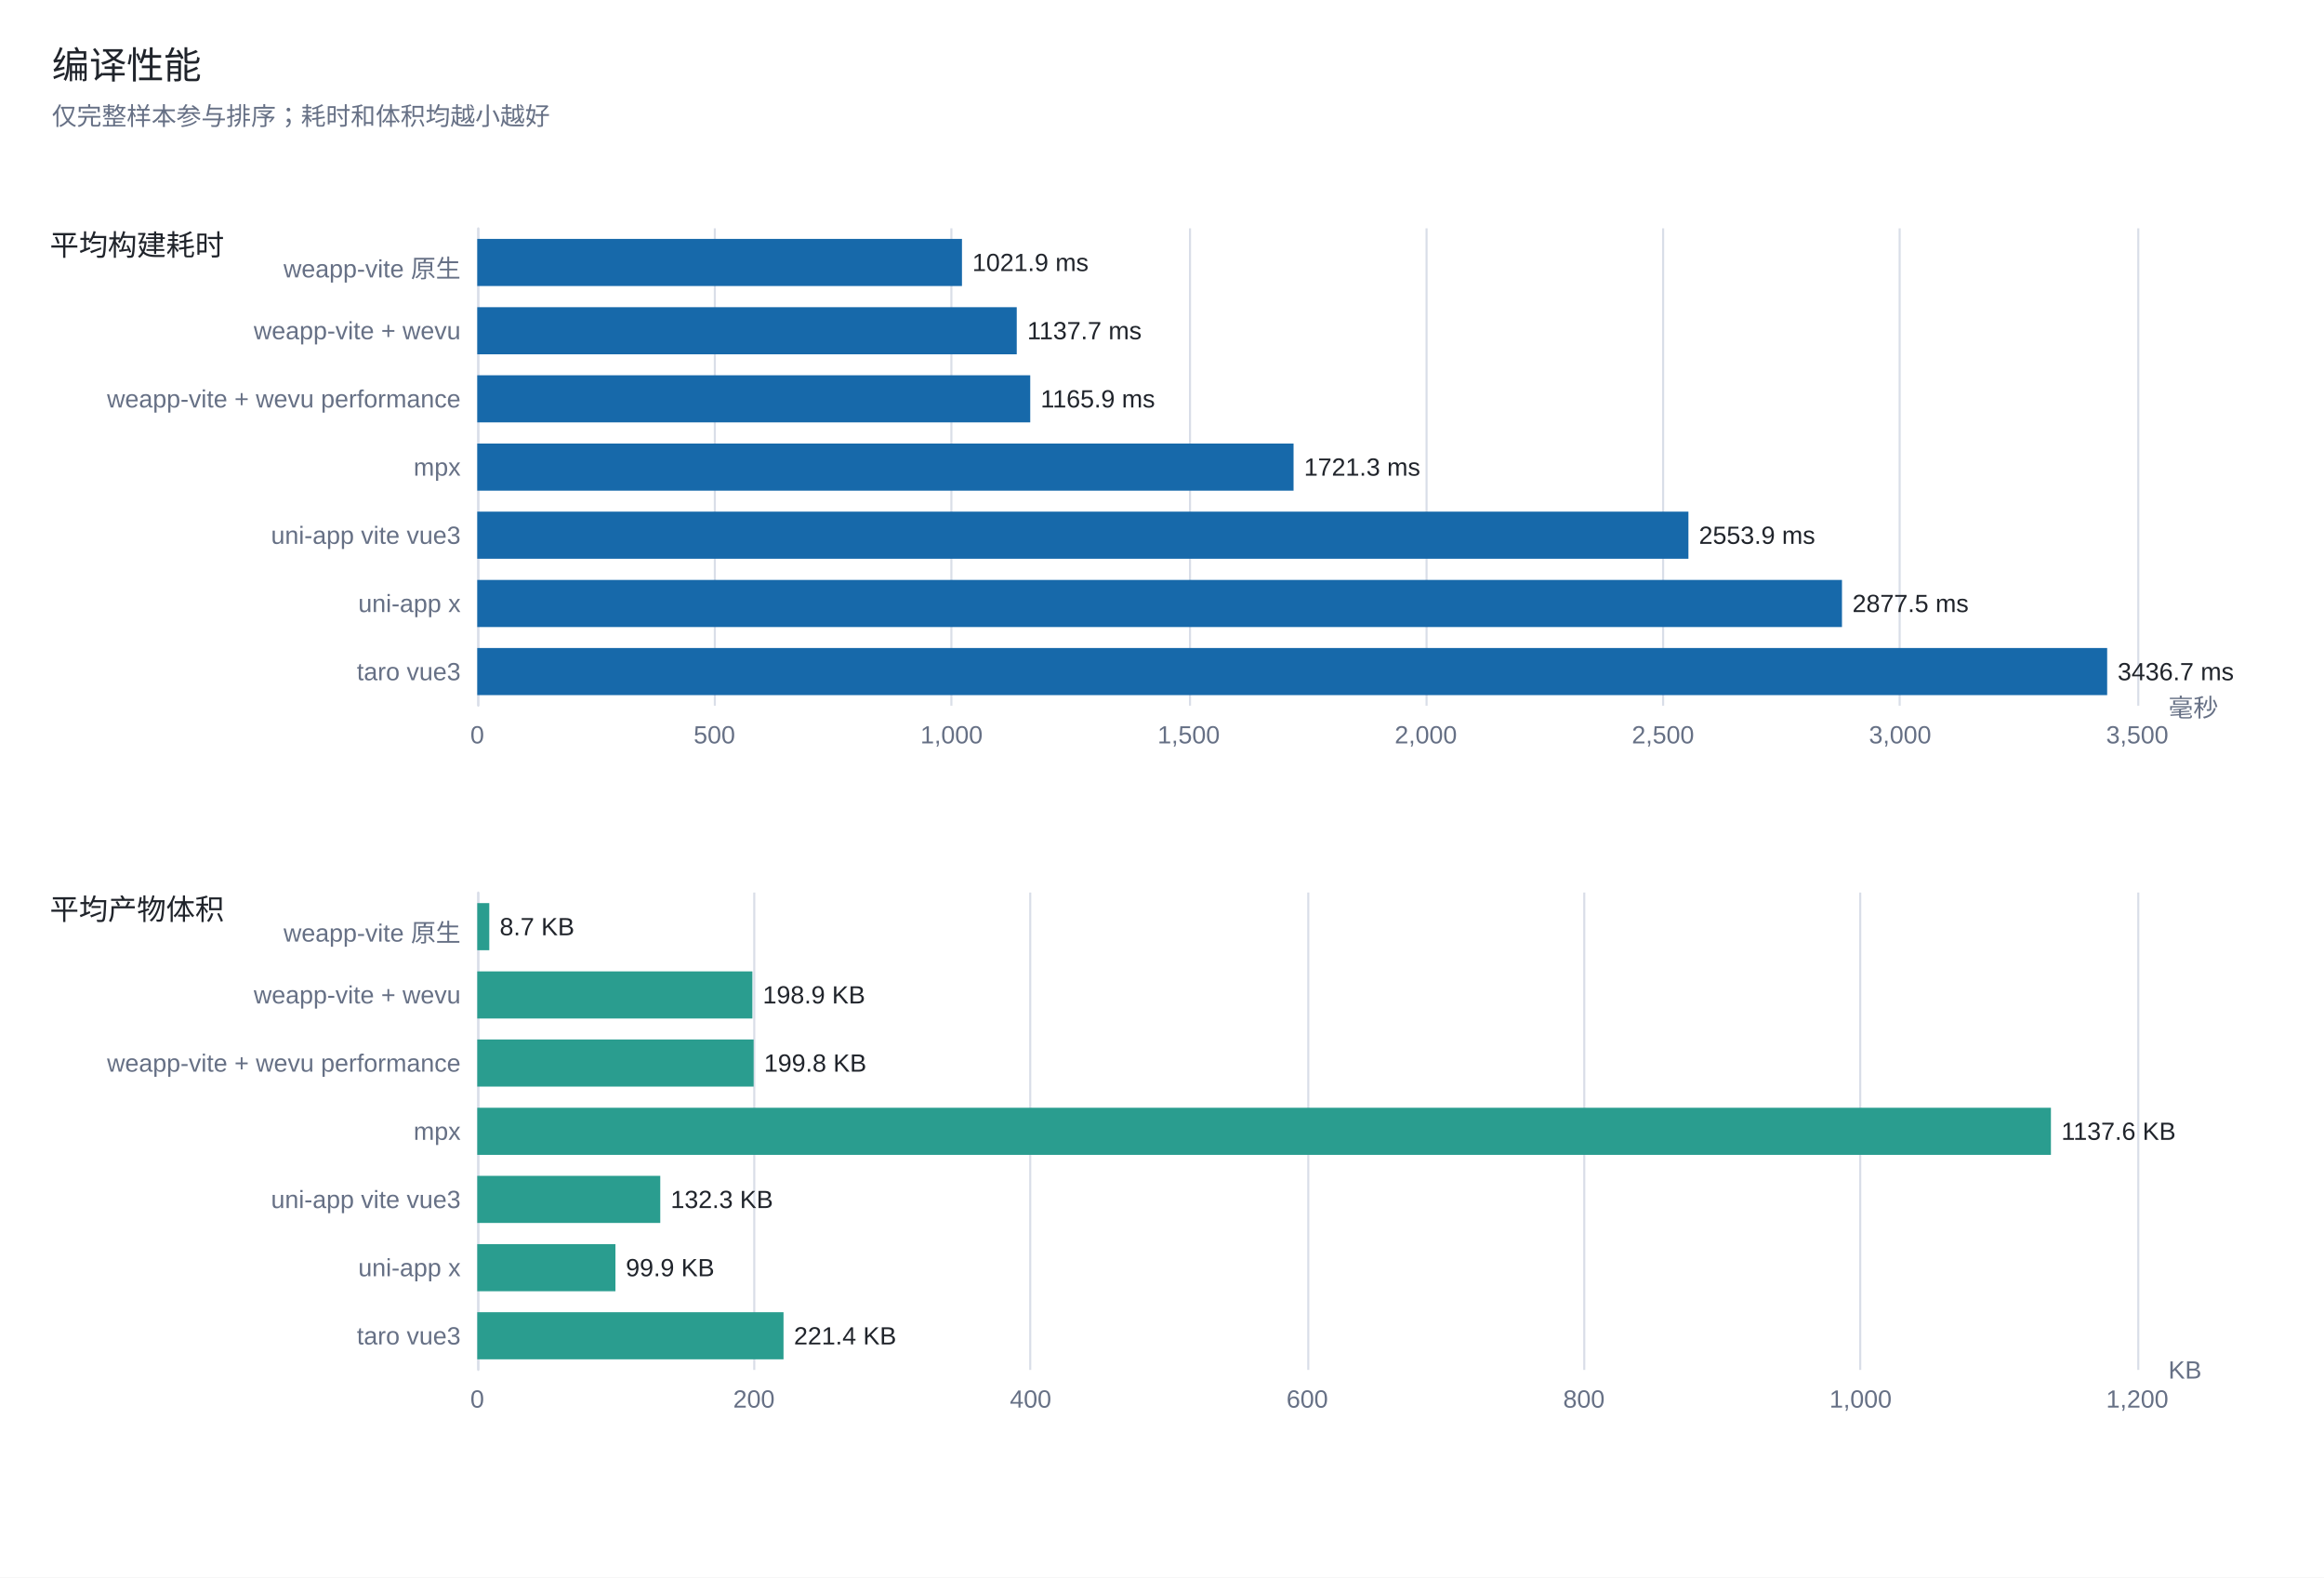
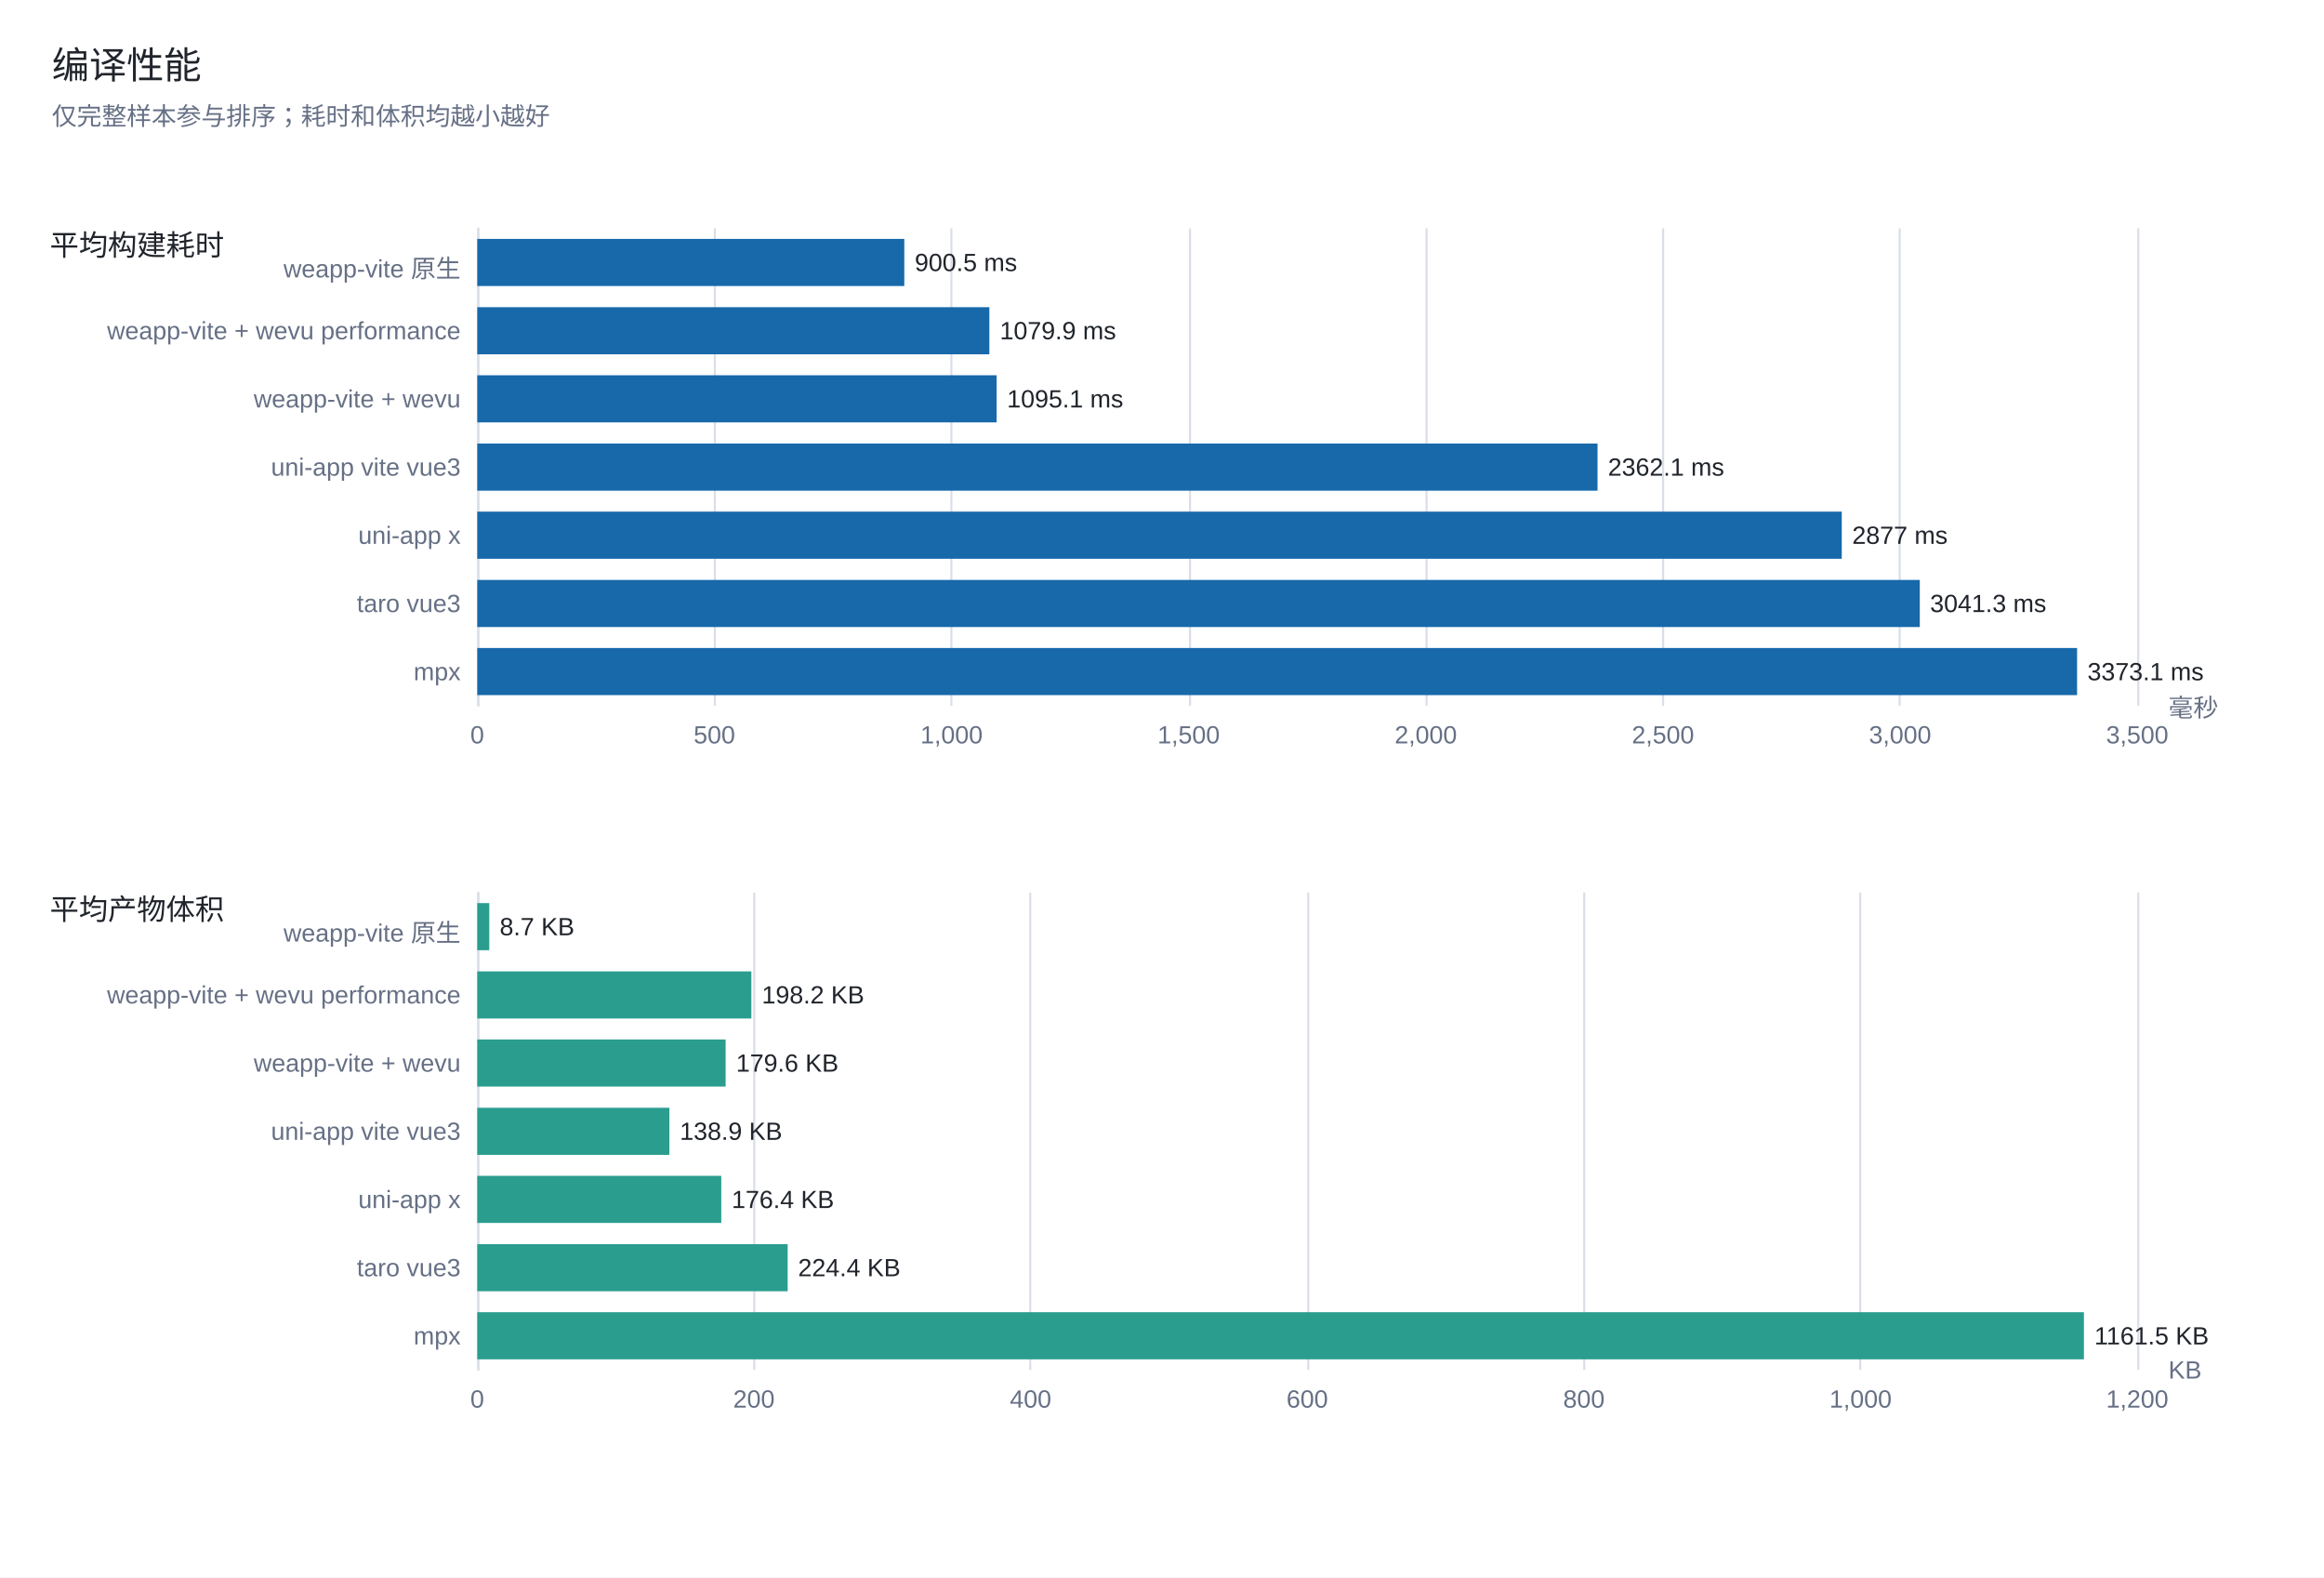
<svg xmlns="http://www.w3.org/2000/svg" role="img" aria-label="编译性能" width="1120" height="760" version="1.1" baseProfile="full" viewBox="0 0 1120 760">
  <rect width="1120" height="760" x="0" y="0" fill="#ffffff" />
  <text dominant-baseline="central" text-anchor="start" style="font-size:14px;font-family:sans-serif;font-weight:500;" y="7" transform="translate(24 110)" fill="#20242b">平均构建耗时</text>
  <text dominant-baseline="central" text-anchor="start" style="font-size:14px;font-family:sans-serif;font-weight:500;" y="7" transform="translate(24 430)" fill="#20242b">平均产物体积</text>
-   <path d="M230.5 110L230.5 340" fill="none" pointer-events="visible" stroke="#d9dee8" class="zr1-cls-28" />
-   <path d="M344.5 110L344.5 340" fill="none" pointer-events="visible" stroke="#d9dee8" class="zr1-cls-28" />
-   <path d="M458.5 110L458.5 340" fill="none" pointer-events="visible" stroke="#d9dee8" class="zr1-cls-28" />
-   <path d="M573.5 110L573.5 340" fill="none" pointer-events="visible" stroke="#d9dee8" class="zr1-cls-28" />
-   <path d="M687.5 110L687.5 340" fill="none" pointer-events="visible" stroke="#d9dee8" class="zr1-cls-28" />
-   <path d="M801.5 110L801.5 340" fill="none" pointer-events="visible" stroke="#d9dee8" class="zr1-cls-28" />
-   <path d="M915.5 110L915.5 340" fill="none" pointer-events="visible" stroke="#d9dee8" class="zr1-cls-28" />
-   <path d="M1030.5 110L1030.5 340" fill="none" pointer-events="visible" stroke="#d9dee8" class="zr1-cls-28" />
-   <path d="M230.5 430L230.5 660" fill="none" pointer-events="visible" stroke="#d9dee8" class="zr1-cls-28" />
-   <path d="M363.5 430L363.5 660" fill="none" pointer-events="visible" stroke="#d9dee8" class="zr1-cls-28" />
-   <path d="M496.5 430L496.5 660" fill="none" pointer-events="visible" stroke="#d9dee8" class="zr1-cls-28" />
-   <path d="M630.5 430L630.5 660" fill="none" pointer-events="visible" stroke="#d9dee8" class="zr1-cls-28" />
-   <path d="M763.5 430L763.5 660" fill="none" pointer-events="visible" stroke="#d9dee8" class="zr1-cls-28" />
-   <path d="M896.5 430L896.5 660" fill="none" pointer-events="visible" stroke="#d9dee8" class="zr1-cls-28" />
-   <path d="M1030.5 430L1030.5 660" fill="none" pointer-events="visible" stroke="#d9dee8" class="zr1-cls-28" />
-   <path d="M230.5 110L230.5 340" fill="none" pointer-events="visible" stroke="#d9dee8" stroke-linecap="round" class="zr1-cls-28" />
-   <path d="M230.5 430L230.5 660" fill="none" pointer-events="visible" stroke="#d9dee8" stroke-linecap="round" class="zr1-cls-28" />
+   <path d="M230.5 110L230.5 340" fill="none" pointer-events="visible" stroke="#d9dee8" class="zr1-cls-29" />
+   <path d="M344.5 110L344.5 340" fill="none" pointer-events="visible" stroke="#d9dee8" class="zr1-cls-29" />
+   <path d="M458.5 110L458.5 340" fill="none" pointer-events="visible" stroke="#d9dee8" class="zr1-cls-29" />
+   <path d="M573.5 110L573.5 340" fill="none" pointer-events="visible" stroke="#d9dee8" class="zr1-cls-29" />
+   <path d="M687.5 110L687.5 340" fill="none" pointer-events="visible" stroke="#d9dee8" class="zr1-cls-29" />
+   <path d="M801.5 110L801.5 340" fill="none" pointer-events="visible" stroke="#d9dee8" class="zr1-cls-29" />
+   <path d="M915.5 110L915.5 340" fill="none" pointer-events="visible" stroke="#d9dee8" class="zr1-cls-29" />
+   <path d="M1030.5 110L1030.5 340" fill="none" pointer-events="visible" stroke="#d9dee8" class="zr1-cls-29" />
+   <path d="M230.5 430L230.5 660" fill="none" pointer-events="visible" stroke="#d9dee8" class="zr1-cls-29" />
+   <path d="M363.5 430L363.5 660" fill="none" pointer-events="visible" stroke="#d9dee8" class="zr1-cls-29" />
+   <path d="M496.5 430L496.5 660" fill="none" pointer-events="visible" stroke="#d9dee8" class="zr1-cls-29" />
+   <path d="M630.5 430L630.5 660" fill="none" pointer-events="visible" stroke="#d9dee8" class="zr1-cls-29" />
+   <path d="M763.5 430L763.5 660" fill="none" pointer-events="visible" stroke="#d9dee8" class="zr1-cls-29" />
+   <path d="M896.5 430L896.5 660" fill="none" pointer-events="visible" stroke="#d9dee8" class="zr1-cls-29" />
+   <path d="M1030.5 430L1030.5 660" fill="none" pointer-events="visible" stroke="#d9dee8" class="zr1-cls-29" />
+   <path d="M230.5 110L230.5 340" fill="none" pointer-events="visible" stroke="#d9dee8" stroke-linecap="round" class="zr1-cls-29" />
+   <path d="M230.5 430L230.5 660" fill="none" pointer-events="visible" stroke="#d9dee8" stroke-linecap="round" class="zr1-cls-29" />
  <text dominant-baseline="central" text-anchor="start" style="font-size:12px;font-family:Arial, sans-serif;" transform="translate(1045 340)" fill="#667085">毫秒</text>
  <text dominant-baseline="central" text-anchor="start" style="font-size:12px;font-family:Arial, sans-serif;" transform="translate(1045 660)" fill="#667085">KB</text>
  <text dominant-baseline="central" text-anchor="end" style="font-size:12px;font-family:Arial, sans-serif;" xml:space="preserve" transform="translate(222 126.4286)" fill="#667085">weapp-vite 原生</text>
-   <text dominant-baseline="central" text-anchor="end" style="font-size:12px;font-family:Arial, sans-serif;" xml:space="preserve" transform="translate(222 159.2857)" fill="#667085">weapp-vite + wevu</text>
-   <text dominant-baseline="central" text-anchor="end" style="font-size:12px;font-family:Arial, sans-serif;" xml:space="preserve" transform="translate(222 192.1429)" fill="#667085">weapp-vite + wevu performance</text>
-   <text dominant-baseline="central" text-anchor="end" style="font-size:12px;font-family:Arial, sans-serif;" transform="translate(222 225)" fill="#667085">mpx</text>
-   <text dominant-baseline="central" text-anchor="end" style="font-size:12px;font-family:Arial, sans-serif;" xml:space="preserve" transform="translate(222 257.8571)" fill="#667085">uni-app vite vue3</text>
-   <text dominant-baseline="central" text-anchor="end" style="font-size:12px;font-family:Arial, sans-serif;" xml:space="preserve" transform="translate(222 290.7143)" fill="#667085">uni-app x</text>
-   <text dominant-baseline="central" text-anchor="end" style="font-size:12px;font-family:Arial, sans-serif;" xml:space="preserve" transform="translate(222 323.5714)" fill="#667085">taro vue3</text>
+   <text dominant-baseline="central" text-anchor="end" style="font-size:12px;font-family:Arial, sans-serif;" xml:space="preserve" transform="translate(222 159.2857)" fill="#667085">weapp-vite + wevu performance</text>
+   <text dominant-baseline="central" text-anchor="end" style="font-size:12px;font-family:Arial, sans-serif;" xml:space="preserve" transform="translate(222 192.1429)" fill="#667085">weapp-vite + wevu</text>
+   <text dominant-baseline="central" text-anchor="end" style="font-size:12px;font-family:Arial, sans-serif;" xml:space="preserve" transform="translate(222 225)" fill="#667085">uni-app vite vue3</text>
+   <text dominant-baseline="central" text-anchor="end" style="font-size:12px;font-family:Arial, sans-serif;" xml:space="preserve" transform="translate(222 257.8571)" fill="#667085">uni-app x</text>
+   <text dominant-baseline="central" text-anchor="end" style="font-size:12px;font-family:Arial, sans-serif;" xml:space="preserve" transform="translate(222 290.7143)" fill="#667085">taro vue3</text>
+   <text dominant-baseline="central" text-anchor="end" style="font-size:12px;font-family:Arial, sans-serif;" transform="translate(222 323.5714)" fill="#667085">mpx</text>
  <text dominant-baseline="central" text-anchor="end" style="font-size:12px;font-family:Arial, sans-serif;" xml:space="preserve" transform="translate(222 446.4286)" fill="#667085">weapp-vite 原生</text>
-   <text dominant-baseline="central" text-anchor="end" style="font-size:12px;font-family:Arial, sans-serif;" xml:space="preserve" transform="translate(222 479.2857)" fill="#667085">weapp-vite + wevu</text>
-   <text dominant-baseline="central" text-anchor="end" style="font-size:12px;font-family:Arial, sans-serif;" xml:space="preserve" transform="translate(222 512.1429)" fill="#667085">weapp-vite + wevu performance</text>
-   <text dominant-baseline="central" text-anchor="end" style="font-size:12px;font-family:Arial, sans-serif;" transform="translate(222 545)" fill="#667085">mpx</text>
-   <text dominant-baseline="central" text-anchor="end" style="font-size:12px;font-family:Arial, sans-serif;" xml:space="preserve" transform="translate(222 577.8571)" fill="#667085">uni-app vite vue3</text>
-   <text dominant-baseline="central" text-anchor="end" style="font-size:12px;font-family:Arial, sans-serif;" xml:space="preserve" transform="translate(222 610.7143)" fill="#667085">uni-app x</text>
-   <text dominant-baseline="central" text-anchor="end" style="font-size:12px;font-family:Arial, sans-serif;" xml:space="preserve" transform="translate(222 643.5714)" fill="#667085">taro vue3</text>
+   <text dominant-baseline="central" text-anchor="end" style="font-size:12px;font-family:Arial, sans-serif;" xml:space="preserve" transform="translate(222 479.2857)" fill="#667085">weapp-vite + wevu performance</text>
+   <text dominant-baseline="central" text-anchor="end" style="font-size:12px;font-family:Arial, sans-serif;" xml:space="preserve" transform="translate(222 512.1429)" fill="#667085">weapp-vite + wevu</text>
+   <text dominant-baseline="central" text-anchor="end" style="font-size:12px;font-family:Arial, sans-serif;" xml:space="preserve" transform="translate(222 545)" fill="#667085">uni-app vite vue3</text>
+   <text dominant-baseline="central" text-anchor="end" style="font-size:12px;font-family:Arial, sans-serif;" xml:space="preserve" transform="translate(222 577.8571)" fill="#667085">uni-app x</text>
+   <text dominant-baseline="central" text-anchor="end" style="font-size:12px;font-family:Arial, sans-serif;" xml:space="preserve" transform="translate(222 610.7143)" fill="#667085">taro vue3</text>
+   <text dominant-baseline="central" text-anchor="end" style="font-size:12px;font-family:Arial, sans-serif;" transform="translate(222 643.5714)" fill="#667085">mpx</text>
  <text dominant-baseline="central" text-anchor="middle" style="font-size:12px;font-family:Arial, sans-serif;" y="6" transform="translate(230 348)" fill="#667085">0</text>
  <text dominant-baseline="central" text-anchor="middle" style="font-size:12px;font-family:Arial, sans-serif;" y="6" transform="translate(344.2857 348)" fill="#667085">500</text>
  <text dominant-baseline="central" text-anchor="middle" style="font-size:12px;font-family:Arial, sans-serif;" y="6" transform="translate(458.5714 348)" fill="#667085">1,000</text>
  <text dominant-baseline="central" text-anchor="middle" style="font-size:12px;font-family:Arial, sans-serif;" y="6" transform="translate(572.8571 348)" fill="#667085">1,500</text>
  <text dominant-baseline="central" text-anchor="middle" style="font-size:12px;font-family:Arial, sans-serif;" y="6" transform="translate(687.1429 348)" fill="#667085">2,000</text>
  <text dominant-baseline="central" text-anchor="middle" style="font-size:12px;font-family:Arial, sans-serif;" y="6" transform="translate(801.4286 348)" fill="#667085">2,500</text>
  <text dominant-baseline="central" text-anchor="middle" style="font-size:12px;font-family:Arial, sans-serif;" y="6" transform="translate(915.7143 348)" fill="#667085">3,000</text>
  <text dominant-baseline="central" text-anchor="middle" style="font-size:12px;font-family:Arial, sans-serif;" y="6" transform="translate(1030 348)" fill="#667085">3,500</text>
  <text dominant-baseline="central" text-anchor="middle" style="font-size:12px;font-family:Arial, sans-serif;" y="6" transform="translate(230 668)" fill="#667085">0</text>
  <text dominant-baseline="central" text-anchor="middle" style="font-size:12px;font-family:Arial, sans-serif;" y="6" transform="translate(363.3333 668)" fill="#667085">200</text>
  <text dominant-baseline="central" text-anchor="middle" style="font-size:12px;font-family:Arial, sans-serif;" y="6" transform="translate(496.6667 668)" fill="#667085">400</text>
  <text dominant-baseline="central" text-anchor="middle" style="font-size:12px;font-family:Arial, sans-serif;" y="6" transform="translate(630 668)" fill="#667085">600</text>
  <text dominant-baseline="central" text-anchor="middle" style="font-size:12px;font-family:Arial, sans-serif;" y="6" transform="translate(763.3333 668)" fill="#667085">800</text>
  <text dominant-baseline="central" text-anchor="middle" style="font-size:12px;font-family:Arial, sans-serif;" y="6" transform="translate(896.6667 668)" fill="#667085">1,000</text>
  <text dominant-baseline="central" text-anchor="middle" style="font-size:12px;font-family:Arial, sans-serif;" y="6" transform="translate(1030 668)" fill="#667085">1,200</text>
-   <path d="M230 115.1l233.6 0l0 22.7l-233.6 0Z" fill="#1769aa" ecmeta_series_index="0" ecmeta_data_index="0" ecmeta_ssr_type="chart" class="zr1-cls-29 zr1-cls-30" />
-   <path d="M230 148l260 0l0 22.7l-260 0Z" fill="#1769aa" ecmeta_series_index="0" ecmeta_data_index="1" ecmeta_ssr_type="chart" class="zr1-cls-31 zr1-cls-30" />
-   <path d="M230 180.8l266.5 0l0 22.7l-266.5 0Z" fill="#1769aa" ecmeta_series_index="0" ecmeta_data_index="2" ecmeta_ssr_type="chart" class="zr1-cls-32 zr1-cls-30" />
-   <path d="M230 213.7l393.4 0l0 22.7l-393.4 0Z" fill="#1769aa" ecmeta_series_index="0" ecmeta_data_index="3" ecmeta_ssr_type="chart" class="zr1-cls-33 zr1-cls-30" />
-   <path d="M230 246.5l583.7 0l0 22.7l-583.7 0Z" fill="#1769aa" ecmeta_series_index="0" ecmeta_data_index="4" ecmeta_ssr_type="chart" class="zr1-cls-34 zr1-cls-30" />
-   <path d="M230 279.4l657.7 0l0 22.7l-657.7 0Z" fill="#1769aa" ecmeta_series_index="0" ecmeta_data_index="5" ecmeta_ssr_type="chart" class="zr1-cls-35 zr1-cls-30" />
-   <path d="M230 312.2l785.5 0l0 22.7l-785.5 0Z" fill="#1769aa" ecmeta_series_index="0" ecmeta_data_index="6" ecmeta_ssr_type="chart" class="zr1-cls-36 zr1-cls-30" />
-   <path d="M230 435.1l5.8 0l0 22.7l-5.8 0Z" fill="#2a9d8f" ecmeta_series_index="1" ecmeta_data_index="0" ecmeta_ssr_type="chart" class="zr1-cls-37 zr1-cls-38" />
-   <path d="M230 468l132.6 0l0 22.7l-132.6 0Z" fill="#2a9d8f" ecmeta_series_index="1" ecmeta_data_index="1" ecmeta_ssr_type="chart" class="zr1-cls-39 zr1-cls-38" />
-   <path d="M230 500.8l133.2 0l0 22.7l-133.2 0Z" fill="#2a9d8f" ecmeta_series_index="1" ecmeta_data_index="2" ecmeta_ssr_type="chart" class="zr1-cls-40 zr1-cls-38" />
-   <path d="M230 533.7l758.4 0l0 22.7l-758.4 0Z" fill="#2a9d8f" ecmeta_series_index="1" ecmeta_data_index="3" ecmeta_ssr_type="chart" class="zr1-cls-41 zr1-cls-38" />
-   <path d="M230 566.5l88.2 0l0 22.7l-88.2 0Z" fill="#2a9d8f" ecmeta_series_index="1" ecmeta_data_index="4" ecmeta_ssr_type="chart" class="zr1-cls-42 zr1-cls-38" />
-   <path d="M230 599.4l66.6 0l0 22.7l-66.6 0Z" fill="#2a9d8f" ecmeta_series_index="1" ecmeta_data_index="5" ecmeta_ssr_type="chart" class="zr1-cls-43 zr1-cls-38" />
-   <path d="M230 632.2l147.6 0l0 22.7l-147.6 0Z" fill="#2a9d8f" ecmeta_series_index="1" ecmeta_data_index="6" ecmeta_ssr_type="chart" class="zr1-cls-44 zr1-cls-38" />
-   <text dominant-baseline="central" text-anchor="start" style="font-size:12px;font-family:Arial, sans-serif;" xml:space="preserve" transform="translate(468.5771 126.4286)" fill="#20242b">1021.9 ms</text>
-   <text dominant-baseline="central" text-anchor="start" style="font-size:12px;font-family:Arial, sans-serif;" xml:space="preserve" transform="translate(495.0457 159.2857)" fill="#20242b">1137.7 ms</text>
-   <text dominant-baseline="central" text-anchor="start" style="font-size:12px;font-family:Arial, sans-serif;" xml:space="preserve" transform="translate(501.4914 192.1429)" fill="#20242b">1165.9 ms</text>
-   <text dominant-baseline="central" text-anchor="start" style="font-size:12px;font-family:Arial, sans-serif;" xml:space="preserve" transform="translate(628.44 225)" fill="#20242b">1721.3 ms</text>
-   <text dominant-baseline="central" text-anchor="start" style="font-size:12px;font-family:Arial, sans-serif;" xml:space="preserve" transform="translate(818.7486 257.8571)" fill="#20242b">2553.9 ms</text>
-   <text dominant-baseline="central" text-anchor="start" style="font-size:12px;font-family:Arial, sans-serif;" xml:space="preserve" transform="translate(892.7143 290.7143)" fill="#20242b">2877.5 ms</text>
-   <text dominant-baseline="central" text-anchor="start" style="font-size:12px;font-family:Arial, sans-serif;" xml:space="preserve" transform="translate(1020.531 323.5714)" fill="#20242b">3436.7 ms</text>
+   <path d="M230 115.1l205.8 0l0 22.7l-205.8 0Z" fill="#1769aa" ecmeta_series_index="0" ecmeta_data_index="0" ecmeta_ssr_type="chart" class="zr1-cls-30 zr1-cls-31" />
+   <path d="M230 148l246.8 0l0 22.7l-246.8 0Z" fill="#1769aa" ecmeta_series_index="0" ecmeta_data_index="1" ecmeta_ssr_type="chart" class="zr1-cls-32 zr1-cls-31" />
+   <path d="M230 180.8l250.3 0l0 22.7l-250.3 0Z" fill="#1769aa" ecmeta_series_index="0" ecmeta_data_index="2" ecmeta_ssr_type="chart" class="zr1-cls-33 zr1-cls-31" />
+   <path d="M230 213.7l539.9 0l0 22.7l-539.9 0Z" fill="#1769aa" ecmeta_series_index="0" ecmeta_data_index="3" ecmeta_ssr_type="chart" class="zr1-cls-34 zr1-cls-31" />
+   <path d="M230 246.5l657.6 0l0 22.7l-657.6 0Z" fill="#1769aa" ecmeta_series_index="0" ecmeta_data_index="4" ecmeta_ssr_type="chart" class="zr1-cls-35 zr1-cls-31" />
+   <path d="M230 279.4l695.2 0l0 22.7l-695.2 0Z" fill="#1769aa" ecmeta_series_index="0" ecmeta_data_index="5" ecmeta_ssr_type="chart" class="zr1-cls-36 zr1-cls-31" />
+   <path d="M230 312.2l771 0l0 22.7l-771 0Z" fill="#1769aa" ecmeta_series_index="0" ecmeta_data_index="6" ecmeta_ssr_type="chart" class="zr1-cls-37 zr1-cls-31" />
+   <path d="M230 435.1l5.8 0l0 22.7l-5.8 0Z" fill="#2a9d8f" ecmeta_series_index="1" ecmeta_data_index="0" ecmeta_ssr_type="chart" class="zr1-cls-38 zr1-cls-39" />
+   <path d="M230 468l132.1 0l0 22.7l-132.1 0Z" fill="#2a9d8f" ecmeta_series_index="1" ecmeta_data_index="1" ecmeta_ssr_type="chart" class="zr1-cls-40 zr1-cls-39" />
+   <path d="M230 500.8l119.7 0l0 22.7l-119.7 0Z" fill="#2a9d8f" ecmeta_series_index="1" ecmeta_data_index="2" ecmeta_ssr_type="chart" class="zr1-cls-41 zr1-cls-39" />
+   <path d="M230 533.7l92.6 0l0 22.7l-92.6 0Z" fill="#2a9d8f" ecmeta_series_index="1" ecmeta_data_index="3" ecmeta_ssr_type="chart" class="zr1-cls-42 zr1-cls-39" />
+   <path d="M230 566.5l117.6 0l0 22.7l-117.6 0Z" fill="#2a9d8f" ecmeta_series_index="1" ecmeta_data_index="4" ecmeta_ssr_type="chart" class="zr1-cls-43 zr1-cls-39" />
+   <path d="M230 599.4l149.6 0l0 22.7l-149.6 0Z" fill="#2a9d8f" ecmeta_series_index="1" ecmeta_data_index="5" ecmeta_ssr_type="chart" class="zr1-cls-44 zr1-cls-39" />
+   <path d="M230 632.2l774.3 0l0 22.7l-774.3 0Z" fill="#2a9d8f" ecmeta_series_index="1" ecmeta_data_index="6" ecmeta_ssr_type="chart" class="zr1-cls-45 zr1-cls-39" />
+   <text dominant-baseline="central" text-anchor="start" style="font-size:12px;font-family:Arial, sans-serif;" xml:space="preserve" transform="translate(440.8286 126.4286)" fill="#20242b">900.5 ms</text>
+   <text dominant-baseline="central" text-anchor="start" style="font-size:12px;font-family:Arial, sans-serif;" xml:space="preserve" transform="translate(481.8343 159.2857)" fill="#20242b">1079.9 ms</text>
+   <text dominant-baseline="central" text-anchor="start" style="font-size:12px;font-family:Arial, sans-serif;" xml:space="preserve" transform="translate(485.3086 192.1429)" fill="#20242b">1095.1 ms</text>
+   <text dominant-baseline="central" text-anchor="start" style="font-size:12px;font-family:Arial, sans-serif;" xml:space="preserve" transform="translate(774.9086 225)" fill="#20242b">2362.1 ms</text>
+   <text dominant-baseline="central" text-anchor="start" style="font-size:12px;font-family:Arial, sans-serif;" xml:space="preserve" transform="translate(892.6 257.8571)" fill="#20242b">2877 ms</text>
+   <text dominant-baseline="central" text-anchor="start" style="font-size:12px;font-family:Arial, sans-serif;" xml:space="preserve" transform="translate(930.1543 290.7143)" fill="#20242b">3041.3 ms</text>
+   <text dominant-baseline="central" text-anchor="start" style="font-size:12px;font-family:Arial, sans-serif;" xml:space="preserve" transform="translate(1005.994 323.5714)" fill="#20242b">3373.1 ms</text>
  <text dominant-baseline="central" text-anchor="start" style="font-size:12px;font-family:Arial, sans-serif;" xml:space="preserve" transform="translate(240.8 446.4286)" fill="#20242b">8.7 KB</text>
-   <text dominant-baseline="central" text-anchor="start" style="font-size:12px;font-family:Arial, sans-serif;" xml:space="preserve" transform="translate(367.6 479.2857)" fill="#20242b">198.9 KB</text>
-   <text dominant-baseline="central" text-anchor="start" style="font-size:12px;font-family:Arial, sans-serif;" xml:space="preserve" transform="translate(368.2 512.1429)" fill="#20242b">199.8 KB</text>
-   <text dominant-baseline="central" text-anchor="start" style="font-size:12px;font-family:Arial, sans-serif;" xml:space="preserve" transform="translate(993.4 545)" fill="#20242b">1137.6 KB</text>
-   <text dominant-baseline="central" text-anchor="start" style="font-size:12px;font-family:Arial, sans-serif;" xml:space="preserve" transform="translate(323.2 577.8571)" fill="#20242b">132.3 KB</text>
-   <text dominant-baseline="central" text-anchor="start" style="font-size:12px;font-family:Arial, sans-serif;" xml:space="preserve" transform="translate(301.6 610.7143)" fill="#20242b">99.9 KB</text>
-   <text dominant-baseline="central" text-anchor="start" style="font-size:12px;font-family:Arial, sans-serif;" xml:space="preserve" transform="translate(382.6 643.5714)" fill="#20242b">221.4 KB</text>
-   <path d="M-5 -5l250 0l0 50l-250 0Z" transform="translate(25 21)" fill="rgb(0,0,0)" fill-opacity="0" stroke="#3c3c41" stroke-width="0" class="zr1-cls-28" />
+   <text dominant-baseline="central" text-anchor="start" style="font-size:12px;font-family:Arial, sans-serif;" xml:space="preserve" transform="translate(367.1333 479.2857)" fill="#20242b">198.2 KB</text>
+   <text dominant-baseline="central" text-anchor="start" style="font-size:12px;font-family:Arial, sans-serif;" xml:space="preserve" transform="translate(354.7333 512.1429)" fill="#20242b">179.6 KB</text>
+   <text dominant-baseline="central" text-anchor="start" style="font-size:12px;font-family:Arial, sans-serif;" xml:space="preserve" transform="translate(327.6 545)" fill="#20242b">138.9 KB</text>
+   <text dominant-baseline="central" text-anchor="start" style="font-size:12px;font-family:Arial, sans-serif;" xml:space="preserve" transform="translate(352.6 577.8571)" fill="#20242b">176.4 KB</text>
+   <text dominant-baseline="central" text-anchor="start" style="font-size:12px;font-family:Arial, sans-serif;" xml:space="preserve" transform="translate(384.6 610.7143)" fill="#20242b">224.4 KB</text>
+   <text dominant-baseline="central" text-anchor="start" style="font-size:12px;font-family:Arial, sans-serif;" xml:space="preserve" transform="translate(1009.333 643.5714)" fill="#20242b">1161.5 KB</text>
+   <path d="M-5 -5l250 0l0 50l-250 0Z" transform="translate(25 21)" fill="rgb(0,0,0)" fill-opacity="0" stroke="#3c3c41" stroke-width="0" class="zr1-cls-29" />
  <text dominant-baseline="central" text-anchor="start" style="font-size:18px;font-family:Arial, sans-serif;font-weight:500;" y="9" transform="translate(25 21)" fill="#20242b">编译性能</text>
  <text dominant-baseline="central" text-anchor="start" style="font-size:12px;font-family:Arial, sans-serif;font-weight:400;" y="34" transform="translate(25 21)" fill="#667085">仅完整样本参与排序；耗时和体积均越小越好</text>
  <style>
- .zr1-cls-28:hover {
+ .zr1-cls-29:hover {
pointer-events:none;
}
- .zr1-cls-29 {
+ .zr1-cls-30 {
animation:zr1-ani-0 0.35s cubic-bezier(0.65,0,0.35,1) both;
}
- .zr1-cls-30:hover {
+ .zr1-cls-31:hover {
cursor:pointer;
fill:rgba(25,115,187,1);
}
- .zr1-cls-31 {
+ .zr1-cls-32 {
animation:zr1-ani-1 0.35s cubic-bezier(0.65,0,0.35,1) both;
}
- .zr1-cls-32 {
+ .zr1-cls-33 {
animation:zr1-ani-2 0.35s cubic-bezier(0.65,0,0.35,1) both;
}
- .zr1-cls-33 {
+ .zr1-cls-34 {
animation:zr1-ani-3 0.35s cubic-bezier(0.65,0,0.35,1) both;
}
- .zr1-cls-34 {
+ .zr1-cls-35 {
animation:zr1-ani-4 0.35s cubic-bezier(0.65,0,0.35,1) both;
}
- .zr1-cls-35 {
+ .zr1-cls-36 {
animation:zr1-ani-5 0.35s cubic-bezier(0.65,0,0.35,1) both;
}
- .zr1-cls-36 {
+ .zr1-cls-37 {
animation:zr1-ani-6 0.35s cubic-bezier(0.65,0,0.35,1) both;
}
- .zr1-cls-37 {
+ .zr1-cls-38 {
animation:zr1-ani-7 0.35s cubic-bezier(0.65,0,0.35,1) both;
}
- .zr1-cls-38:hover {
+ .zr1-cls-39:hover {
cursor:pointer;
fill:rgba(46,172,157,1);
}
- .zr1-cls-39 {
+ .zr1-cls-40 {
animation:zr1-ani-8 0.35s cubic-bezier(0.65,0,0.35,1) both;
}
- .zr1-cls-40 {
+ .zr1-cls-41 {
animation:zr1-ani-9 0.35s cubic-bezier(0.65,0,0.35,1) both;
}
- .zr1-cls-41 {
+ .zr1-cls-42 {
animation:zr1-ani-10 0.35s cubic-bezier(0.65,0,0.35,1) both;
}
- .zr1-cls-42 {
+ .zr1-cls-43 {
animation:zr1-ani-11 0.35s cubic-bezier(0.65,0,0.35,1) both;
}
- .zr1-cls-43 {
+ .zr1-cls-44 {
animation:zr1-ani-12 0.35s cubic-bezier(0.65,0,0.35,1) both;
}
- .zr1-cls-44 {
+ .zr1-cls-45 {
animation:zr1-ani-13 0.35s cubic-bezier(0.65,0,0.35,1) both;
}
@keyframes zr1-ani-0 {
0% {
d:path("M230 115.1l0 0l0 22.7l0 0Z");
}
100% {
- d:path("M230 115.1l233.6 0l0 22.7l-233.6 0Z");
+ d:path("M230 115.1l205.8 0l0 22.7l-205.8 0Z");
}
}
@keyframes zr1-ani-1 {
0% {
d:path("M230 148l0 0l0 22.7l0 0Z");
}
100% {
- d:path("M230 148l260 0l0 22.7l-260 0Z");
+ d:path("M230 148l246.8 0l0 22.7l-246.8 0Z");
}
}
@keyframes zr1-ani-2 {
0% {
d:path("M230 180.8l0 0l0 22.7l0 0Z");
}
100% {
- d:path("M230 180.8l266.5 0l0 22.7l-266.5 0Z");
+ d:path("M230 180.8l250.3 0l0 22.7l-250.3 0Z");
}
}
@keyframes zr1-ani-3 {
0% {
d:path("M230 213.7l0 0l0 22.7l0 0Z");
}
100% {
- d:path("M230 213.7l393.4 0l0 22.7l-393.4 0Z");
+ d:path("M230 213.7l539.9 0l0 22.7l-539.9 0Z");
}
}
@keyframes zr1-ani-4 {
0% {
d:path("M230 246.5l0 0l0 22.7l0 0Z");
}
100% {
- d:path("M230 246.5l583.7 0l0 22.7l-583.7 0Z");
+ d:path("M230 246.5l657.6 0l0 22.7l-657.6 0Z");
}
}
@keyframes zr1-ani-5 {
0% {
d:path("M230 279.4l0 0l0 22.7l0 0Z");
}
100% {
- d:path("M230 279.4l657.7 0l0 22.7l-657.7 0Z");
+ d:path("M230 279.4l695.2 0l0 22.7l-695.2 0Z");
}
}
@keyframes zr1-ani-6 {
0% {
d:path("M230 312.2l0 0l0 22.7l0 0Z");
}
100% {
- d:path("M230 312.2l785.5 0l0 22.7l-785.5 0Z");
+ d:path("M230 312.2l771 0l0 22.7l-771 0Z");
}
}
@keyframes zr1-ani-7 {
0% {
d:path("M230 435.1l0 0l0 22.7l0 0Z");
}
100% {
d:path("M230 435.1l5.8 0l0 22.7l-5.8 0Z");
}
}
@keyframes zr1-ani-8 {
0% {
d:path("M230 468l0 0l0 22.7l0 0Z");
}
100% {
- d:path("M230 468l132.6 0l0 22.7l-132.6 0Z");
+ d:path("M230 468l132.1 0l0 22.7l-132.1 0Z");
}
}
@keyframes zr1-ani-9 {
0% {
d:path("M230 500.8l0 0l0 22.7l0 0Z");
}
100% {
- d:path("M230 500.8l133.2 0l0 22.7l-133.2 0Z");
+ d:path("M230 500.8l119.7 0l0 22.7l-119.7 0Z");
}
}
@keyframes zr1-ani-10 {
0% {
d:path("M230 533.7l0 0l0 22.7l0 0Z");
}
100% {
- d:path("M230 533.7l758.4 0l0 22.7l-758.4 0Z");
+ d:path("M230 533.7l92.6 0l0 22.7l-92.6 0Z");
}
}
@keyframes zr1-ani-11 {
0% {
d:path("M230 566.5l0 0l0 22.7l0 0Z");
}
100% {
- d:path("M230 566.5l88.2 0l0 22.7l-88.2 0Z");
+ d:path("M230 566.5l117.6 0l0 22.7l-117.6 0Z");
}
}
@keyframes zr1-ani-12 {
0% {
d:path("M230 599.4l0 0l0 22.7l0 0Z");
}
100% {
- d:path("M230 599.4l66.6 0l0 22.7l-66.6 0Z");
+ d:path("M230 599.4l149.6 0l0 22.7l-149.6 0Z");
}
}
@keyframes zr1-ani-13 {
0% {
d:path("M230 632.2l0 0l0 22.7l0 0Z");
}
100% {
- d:path("M230 632.2l147.6 0l0 22.7l-147.6 0Z");
+ d:path("M230 632.2l774.3 0l0 22.7l-774.3 0Z");
}
}


</style>
</svg>
